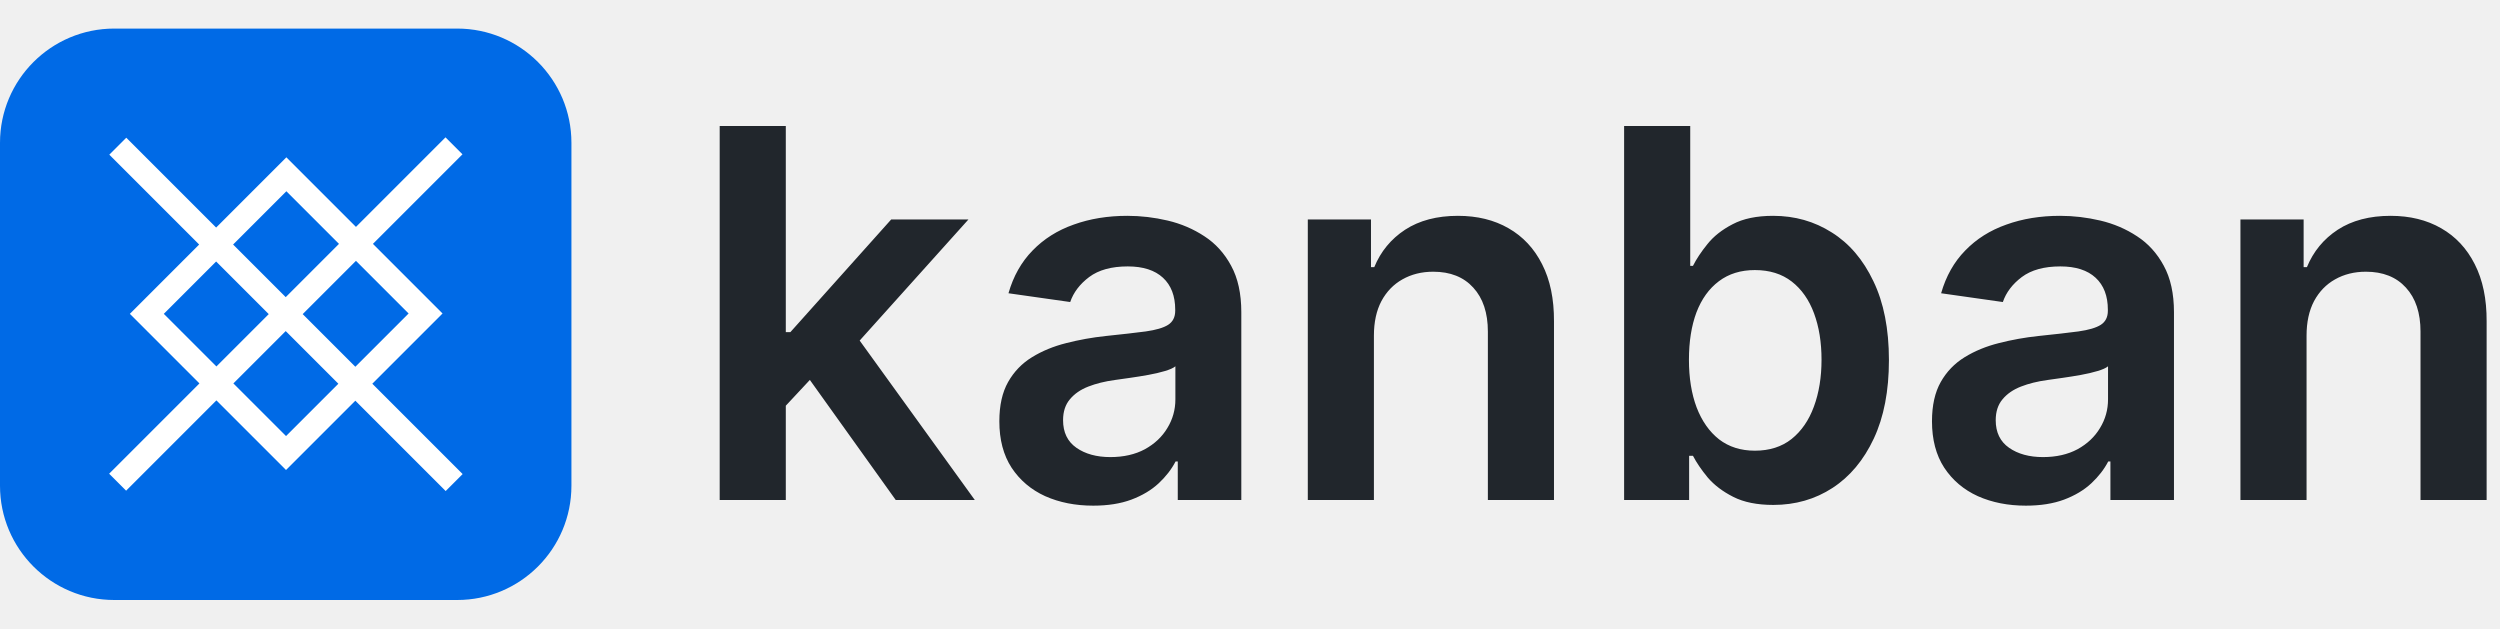
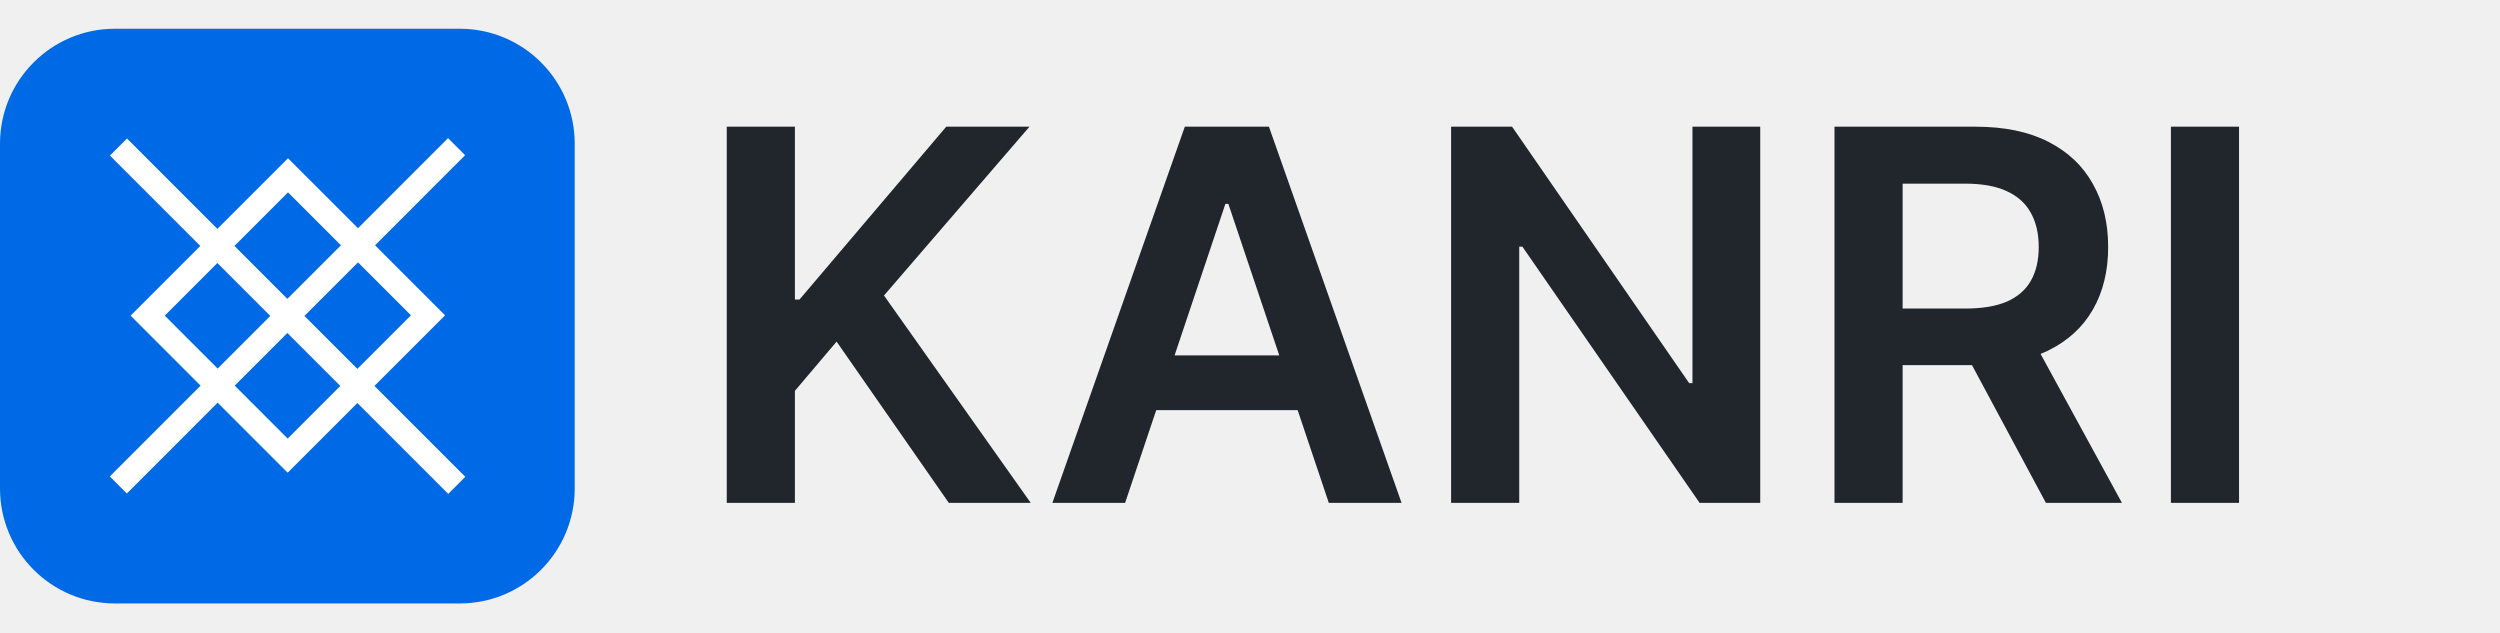
- <svg xmlns="http://www.w3.org/2000/svg" width="175" height="44" viewBox="0 0 175 44" fill="none">
+ <svg xmlns="http://www.w3.org/2000/svg" width="174" height="44" viewBox="0 0 174 44" fill="none">
  <rect y="2" width="40" height="40" rx="8" fill="#006AE6" />
  <path fill-rule="evenodd" clip-rule="evenodd" d="M13.96 26.84L7.64 33.16L8.828 34.348L15.148 28.027L20.021 32.9L24.873 28.049L31.197 34.373L32.385 33.185L26.061 26.861L30.978 21.944L26.105 17.071L32.373 10.802L31.185 9.614L24.917 15.883L20.046 11.012L15.129 15.929L8.84 9.64L7.652 10.828L13.941 17.117L9.09 21.969L13.96 26.84ZM15.148 25.652L18.812 21.988L15.129 18.305L11.466 21.969L15.148 25.652ZM16.317 17.117L20.046 13.388L23.729 17.071L20 20.8L16.317 17.117ZM24.917 18.259L21.188 21.988L24.873 25.673L28.602 21.944L24.917 18.259ZM23.685 26.861L20 23.176L16.336 26.84L20.021 30.524L23.685 26.861Z" fill="white" />
-   <path d="M54.597 28.838L54.584 23.251H55.325L62.382 15.364H67.79L59.109 25.028H58.151L54.597 28.838ZM50.378 35V8.818H55.006V35H50.378ZM62.702 35L56.31 26.064L59.429 22.804L68.237 35H62.702ZM76.525 35.396C75.28 35.396 74.159 35.175 73.162 34.731C72.174 34.28 71.39 33.615 70.81 32.737C70.239 31.859 69.954 30.777 69.954 29.49C69.954 28.382 70.158 27.466 70.567 26.741C70.976 26.017 71.534 25.438 72.242 25.003C72.949 24.568 73.746 24.24 74.632 24.018C75.527 23.788 76.452 23.622 77.407 23.52C78.557 23.401 79.49 23.294 80.206 23.2C80.922 23.098 81.442 22.945 81.766 22.74C82.098 22.527 82.265 22.199 82.265 21.756V21.679C82.265 20.716 81.979 19.97 81.408 19.442C80.837 18.913 80.015 18.649 78.941 18.649C77.807 18.649 76.908 18.896 76.243 19.391C75.587 19.885 75.144 20.469 74.914 21.142L70.593 20.528C70.934 19.335 71.496 18.338 72.28 17.537C73.064 16.727 74.023 16.122 75.157 15.722C76.29 15.312 77.543 15.108 78.915 15.108C79.861 15.108 80.803 15.219 81.74 15.44C82.678 15.662 83.534 16.028 84.31 16.54C85.086 17.043 85.708 17.729 86.177 18.598C86.654 19.467 86.892 20.554 86.892 21.858V35H82.444V32.303H82.29C82.009 32.848 81.613 33.359 81.101 33.837C80.598 34.305 79.963 34.685 79.196 34.974C78.438 35.256 77.547 35.396 76.525 35.396ZM77.726 31.996C78.655 31.996 79.461 31.812 80.142 31.446C80.824 31.071 81.348 30.577 81.715 29.963C82.09 29.349 82.277 28.68 82.277 27.956V25.642C82.132 25.761 81.885 25.872 81.536 25.974C81.195 26.077 80.811 26.166 80.385 26.243C79.959 26.32 79.537 26.388 79.12 26.447C78.702 26.507 78.34 26.558 78.033 26.601C77.343 26.695 76.725 26.848 76.179 27.061C75.634 27.274 75.204 27.572 74.888 27.956C74.573 28.331 74.415 28.817 74.415 29.413C74.415 30.266 74.726 30.909 75.348 31.344C75.971 31.778 76.763 31.996 77.726 31.996ZM96.174 23.494V35H91.546V15.364H95.969V18.7H96.199C96.651 17.601 97.371 16.727 98.36 16.079C99.357 15.432 100.588 15.108 102.054 15.108C103.409 15.108 104.59 15.398 105.596 15.977C106.61 16.557 107.394 17.396 107.948 18.496C108.51 19.595 108.787 20.929 108.779 22.497V35H104.151V23.213C104.151 21.901 103.81 20.874 103.128 20.132C102.455 19.391 101.522 19.02 100.328 19.02C99.519 19.02 98.799 19.199 98.168 19.557C97.546 19.906 97.056 20.413 96.698 21.078C96.348 21.743 96.174 22.548 96.174 23.494ZM113.688 35V8.818H118.316V18.611H118.507C118.746 18.134 119.083 17.626 119.517 17.09C119.952 16.544 120.54 16.079 121.282 15.696C122.023 15.304 122.969 15.108 124.12 15.108C125.637 15.108 127.005 15.496 128.223 16.271C129.451 17.038 130.422 18.176 131.138 19.685C131.863 21.185 132.225 23.026 132.225 25.207C132.225 27.364 131.871 29.196 131.164 30.704C130.456 32.213 129.493 33.364 128.275 34.156C127.056 34.949 125.675 35.345 124.132 35.345C123.007 35.345 122.074 35.158 121.333 34.783C120.591 34.408 119.995 33.956 119.543 33.428C119.1 32.891 118.755 32.383 118.507 31.906H118.239V35H113.688ZM118.226 25.182C118.226 26.452 118.405 27.564 118.763 28.518C119.13 29.473 119.654 30.219 120.336 30.756C121.026 31.284 121.861 31.548 122.841 31.548C123.864 31.548 124.721 31.276 125.411 30.73C126.101 30.176 126.621 29.422 126.971 28.467C127.328 27.504 127.507 26.409 127.507 25.182C127.507 23.963 127.333 22.881 126.983 21.935C126.634 20.989 126.114 20.247 125.424 19.71C124.733 19.173 123.873 18.905 122.841 18.905C121.853 18.905 121.013 19.165 120.323 19.685C119.632 20.204 119.108 20.933 118.75 21.871C118.401 22.808 118.226 23.912 118.226 25.182ZM141.81 35.396C140.565 35.396 139.445 35.175 138.447 34.731C137.459 34.28 136.675 33.615 136.095 32.737C135.524 31.859 135.239 30.777 135.239 29.49C135.239 28.382 135.443 27.466 135.852 26.741C136.261 26.017 136.82 25.438 137.527 25.003C138.234 24.568 139.031 24.24 139.918 24.018C140.813 23.788 141.737 23.622 142.692 23.52C143.842 23.401 144.776 23.294 145.491 23.2C146.207 23.098 146.727 22.945 147.051 22.74C147.384 22.527 147.55 22.199 147.55 21.756V21.679C147.55 20.716 147.264 19.97 146.693 19.442C146.122 18.913 145.3 18.649 144.226 18.649C143.092 18.649 142.193 18.896 141.528 19.391C140.872 19.885 140.429 20.469 140.199 21.142L135.878 20.528C136.219 19.335 136.781 18.338 137.565 17.537C138.349 16.727 139.308 16.122 140.442 15.722C141.575 15.312 142.828 15.108 144.2 15.108C145.146 15.108 146.088 15.219 147.026 15.44C147.963 15.662 148.82 16.028 149.595 16.54C150.371 17.043 150.993 17.729 151.462 18.598C151.939 19.467 152.178 20.554 152.178 21.858V35H147.729V32.303H147.575C147.294 32.848 146.898 33.359 146.386 33.837C145.884 34.305 145.249 34.685 144.482 34.974C143.723 35.256 142.832 35.396 141.81 35.396ZM143.011 31.996C143.94 31.996 144.746 31.812 145.428 31.446C146.109 31.071 146.634 30.577 147 29.963C147.375 29.349 147.562 28.68 147.562 27.956V25.642C147.418 25.761 147.17 25.872 146.821 25.974C146.48 26.077 146.097 26.166 145.67 26.243C145.244 26.32 144.822 26.388 144.405 26.447C143.987 26.507 143.625 26.558 143.318 26.601C142.628 26.695 142.01 26.848 141.464 27.061C140.919 27.274 140.489 27.572 140.173 27.956C139.858 28.331 139.7 28.817 139.7 29.413C139.7 30.266 140.011 30.909 140.634 31.344C141.256 31.778 142.048 31.996 143.011 31.996ZM161.459 23.494V35H156.831V15.364H161.254V18.7H161.484C161.936 17.601 162.656 16.727 163.645 16.079C164.642 15.432 165.874 15.108 167.339 15.108C168.695 15.108 169.875 15.398 170.881 15.977C171.895 16.557 172.679 17.396 173.233 18.496C173.795 19.595 174.072 20.929 174.064 22.497V35H169.436V23.213C169.436 21.901 169.095 20.874 168.413 20.132C167.74 19.391 166.807 19.02 165.614 19.02C164.804 19.02 164.084 19.199 163.453 19.557C162.831 19.906 162.341 20.413 161.983 21.078C161.634 21.743 161.459 22.548 161.459 23.494Z" fill="#21262C" />
+   <path d="M50.582 35V8.818H55.325V20.848H55.645L65.859 8.818H71.651L61.526 20.567L71.74 35H66.038L58.227 23.776L55.325 27.202V35H50.582ZM78.308 35H73.245L82.463 8.818H88.318L97.548 35H92.485L85.493 14.188H85.288L78.308 35ZM78.474 24.734H92.281V28.544H78.474V24.734ZM122.512 8.818V35H118.293L105.957 17.166H105.739V35H100.996V8.818H105.241L117.565 26.665H117.795V8.818H122.512ZM127.68 35V8.818H137.498C139.51 8.818 141.197 9.168 142.561 9.866C143.933 10.565 144.968 11.546 145.667 12.807C146.375 14.06 146.728 15.521 146.728 17.192C146.728 18.871 146.37 20.328 145.654 21.564C144.947 22.791 143.903 23.741 142.522 24.415C141.142 25.079 139.446 25.412 137.434 25.412H130.441V21.474H136.795C137.971 21.474 138.934 21.312 139.684 20.989C140.434 20.656 140.988 20.175 141.346 19.544C141.713 18.905 141.896 18.121 141.896 17.192C141.896 16.263 141.713 15.47 141.346 14.814C140.98 14.149 140.422 13.646 139.672 13.305C138.922 12.956 137.954 12.781 136.77 12.781H132.423V35H127.68ZM141.206 23.136L147.687 35H142.395L136.028 23.136H141.206ZM155.837 8.818V35H151.094V8.818H155.837Z" fill="#21262C" />
</svg>
